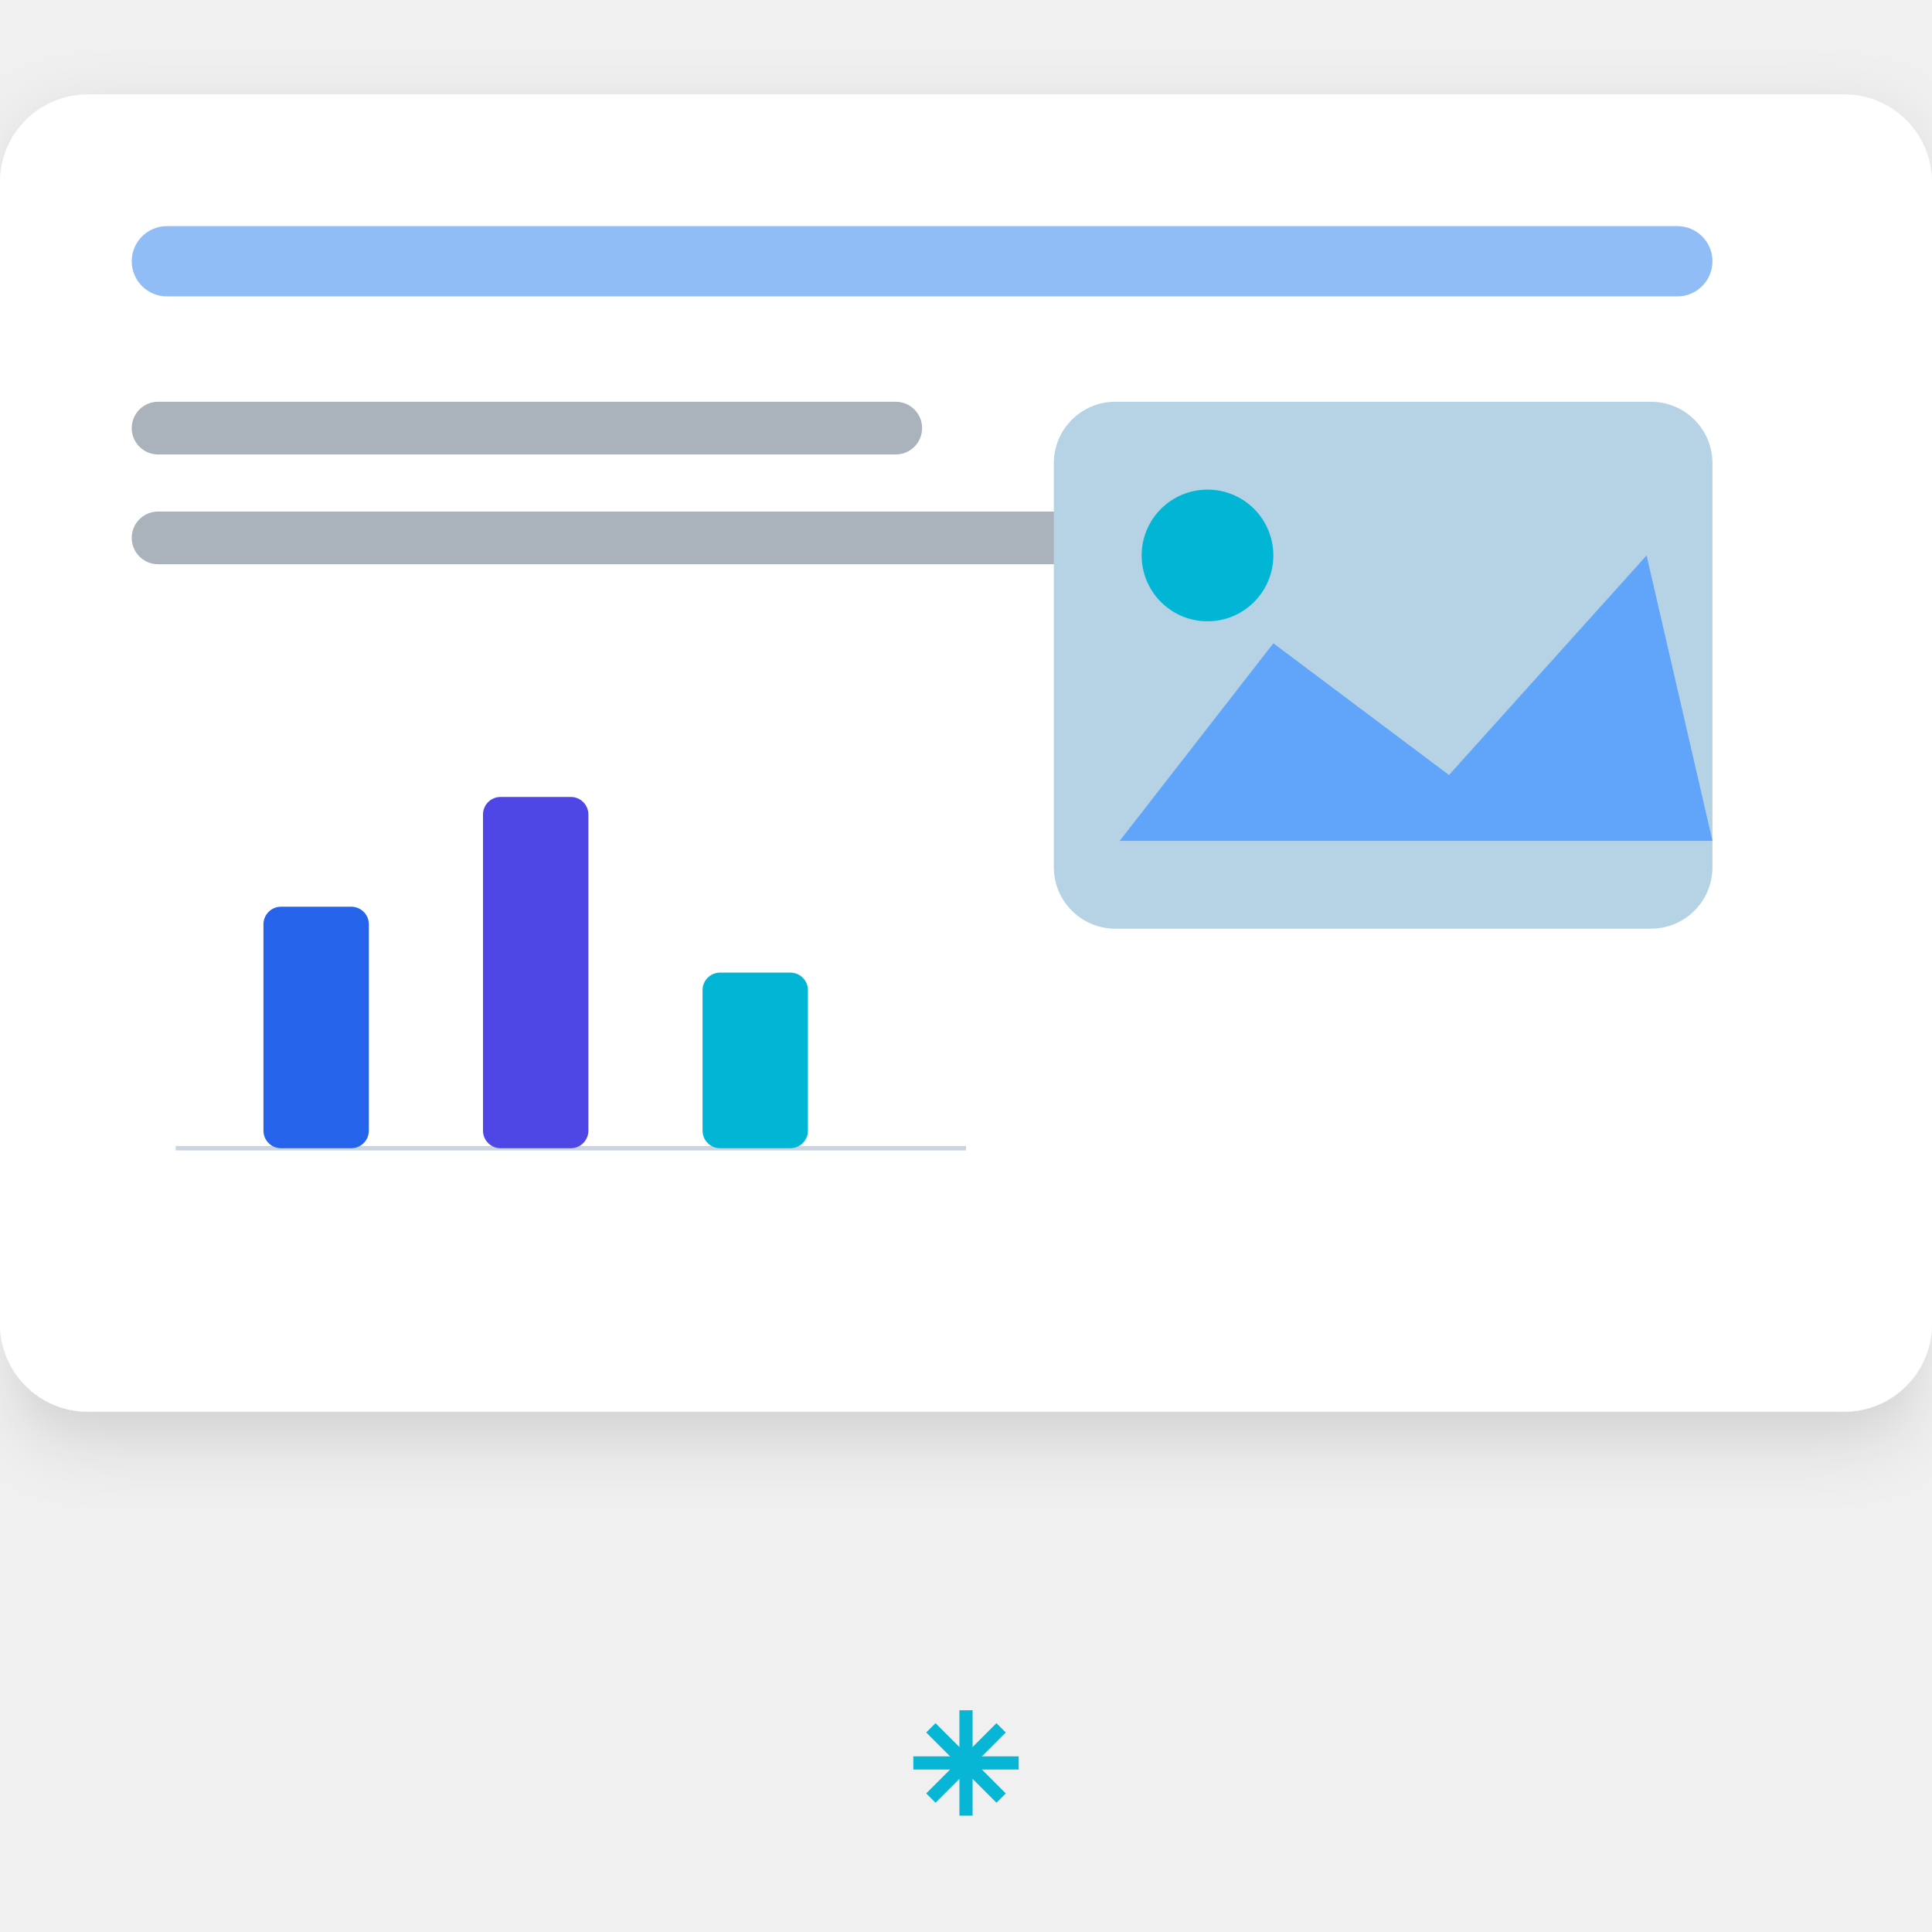
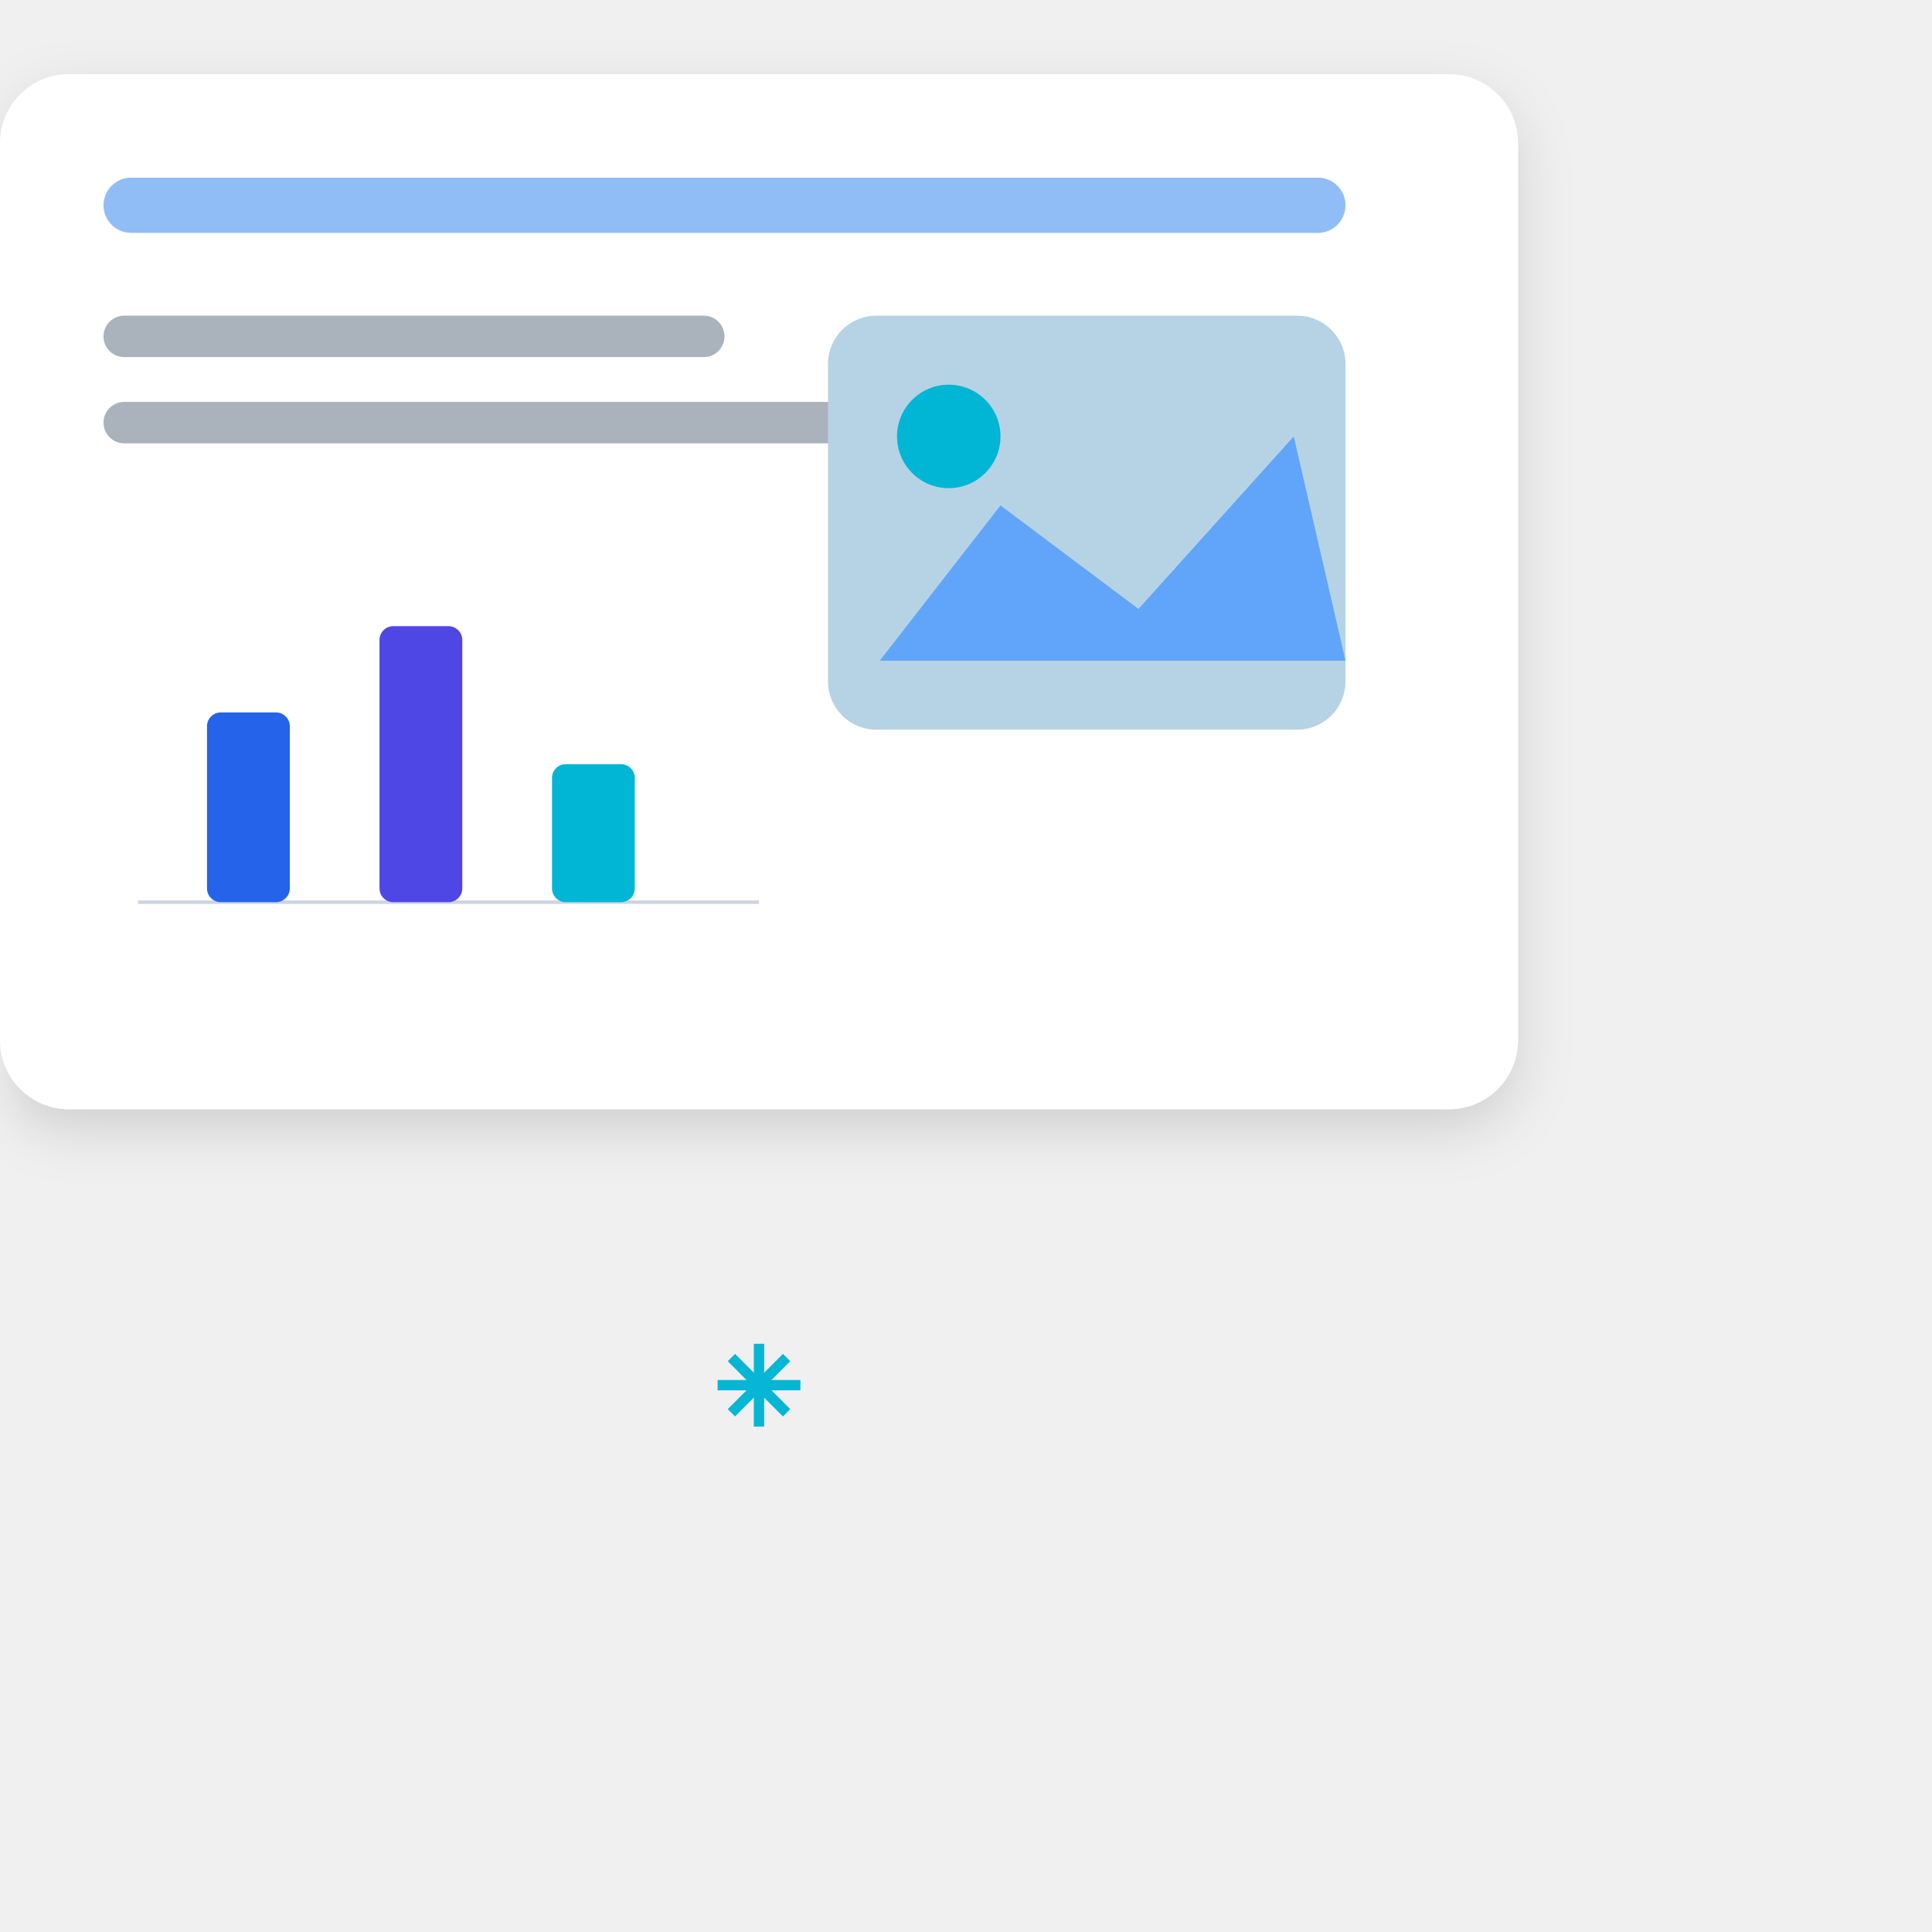
- <svg xmlns="http://www.w3.org/2000/svg" width="220" height="220" viewBox="0 0 220 220">
+ <svg xmlns="http://www.w3.org/2000/svg" width="220" height="220" viewBox="0 0 280 280">
  <defs>
    <linearGradient id="grad" x1="0%" y1="0%" x2="100%">
      <stop offset="0%" stop-color="#2563EB" />
      <stop offset="100%" stop-color="#4F46E5" />
    </linearGradient>
    <filter id="shadow" x="-20%" y="-20%" width="140%" height="140%">
      <feDropShadow dx="0" dy="6" stdDeviation="8" flood-color="#00000022" />
    </filter>
    <marker id="arrow" markerWidth="8" markerHeight="8" refX="7" refY="3.5" orient="auto">
      <polygon points="0 0,8 3.5,0 7" fill="#2563EB" />
    </marker>
  </defs>
  <g transform="translate(-140,-49.25) scale(0.5)">
    <g filter="url(#shadow)">
      <rect x="280" y="120" width="440" height="300" rx="20" fill="white" />
      <rect x="310" y="150" width="360" height="16" rx="8" fill="#91bdf7" />
      <rect x="310" y="190" width="180" height="12" rx="6" fill="#aab2bb" />
      <rect x="310" y="215" width="220" height="12" rx="6" fill="#aab2bb" />
      <g transform="translate(320 260)">
        <line x1="0" y1="100" x2="180" y2="100" stroke="#CBD5E1" />
        <rect x="20" y="45" width="24" height="55" rx="4" fill="#2563EB">
          <animate attributeName="height" values="30;70;30" dur="2s" repeatCount="indefinite" />
          <animate attributeName="y" values="70;30;70" dur="2s" repeatCount="indefinite" />
        </rect>
        <rect x="70" y="20" width="24" height="80" rx="4" fill="#4F46E5">
          <animate attributeName="height" values="50;90;50" dur="2.4s" repeatCount="indefinite" />
          <animate attributeName="y" values="50;10;50" dur="2.4s" repeatCount="indefinite" />
        </rect>
        <rect x="120" y="60" width="24" height="40" rx="4" fill="#06B6D4">
          <animate attributeName="height" values="25;60;25" dur="1.8s" repeatCount="indefinite" />
          <animate attributeName="y" values="75;40;75" dur="1.8s" repeatCount="indefinite" />
        </rect>
      </g>
      <rect x="520" y="190" width="150" height="120" rx="14" fill="#b6d3e6" />
      <circle cx="555" cy="225" r="15" fill="#06B6D4">
        <animate attributeName="fill" values="#06B6D4;#2563EB;#06B6D4" dur="3s" repeatCount="indefinite" />
      </circle>
      <path d="M535 290 L570 245 L610 275 L655 225 L670 290 Z" fill="#60A5FA" />
    </g>
    <g transform="translate(500 500)">
      <g stroke="#06B6D4" stroke-width="3">
        <line x1="-12" y1="0" x2="12" y2="0" />
        <line x1="0" y1="-12" x2="0" y2="12" />
        <line x1="-8" y1="-8" x2="8" y2="8" />
        <line x1="-8" y1="8" x2="8" y2="-8" />
      </g>
      <animateTransform attributeName="transform" type="rotate" from="0 500 500" to="360 500 500" dur="6s" repeatCount="indefinite" />
    </g>
  </g>
</svg>
